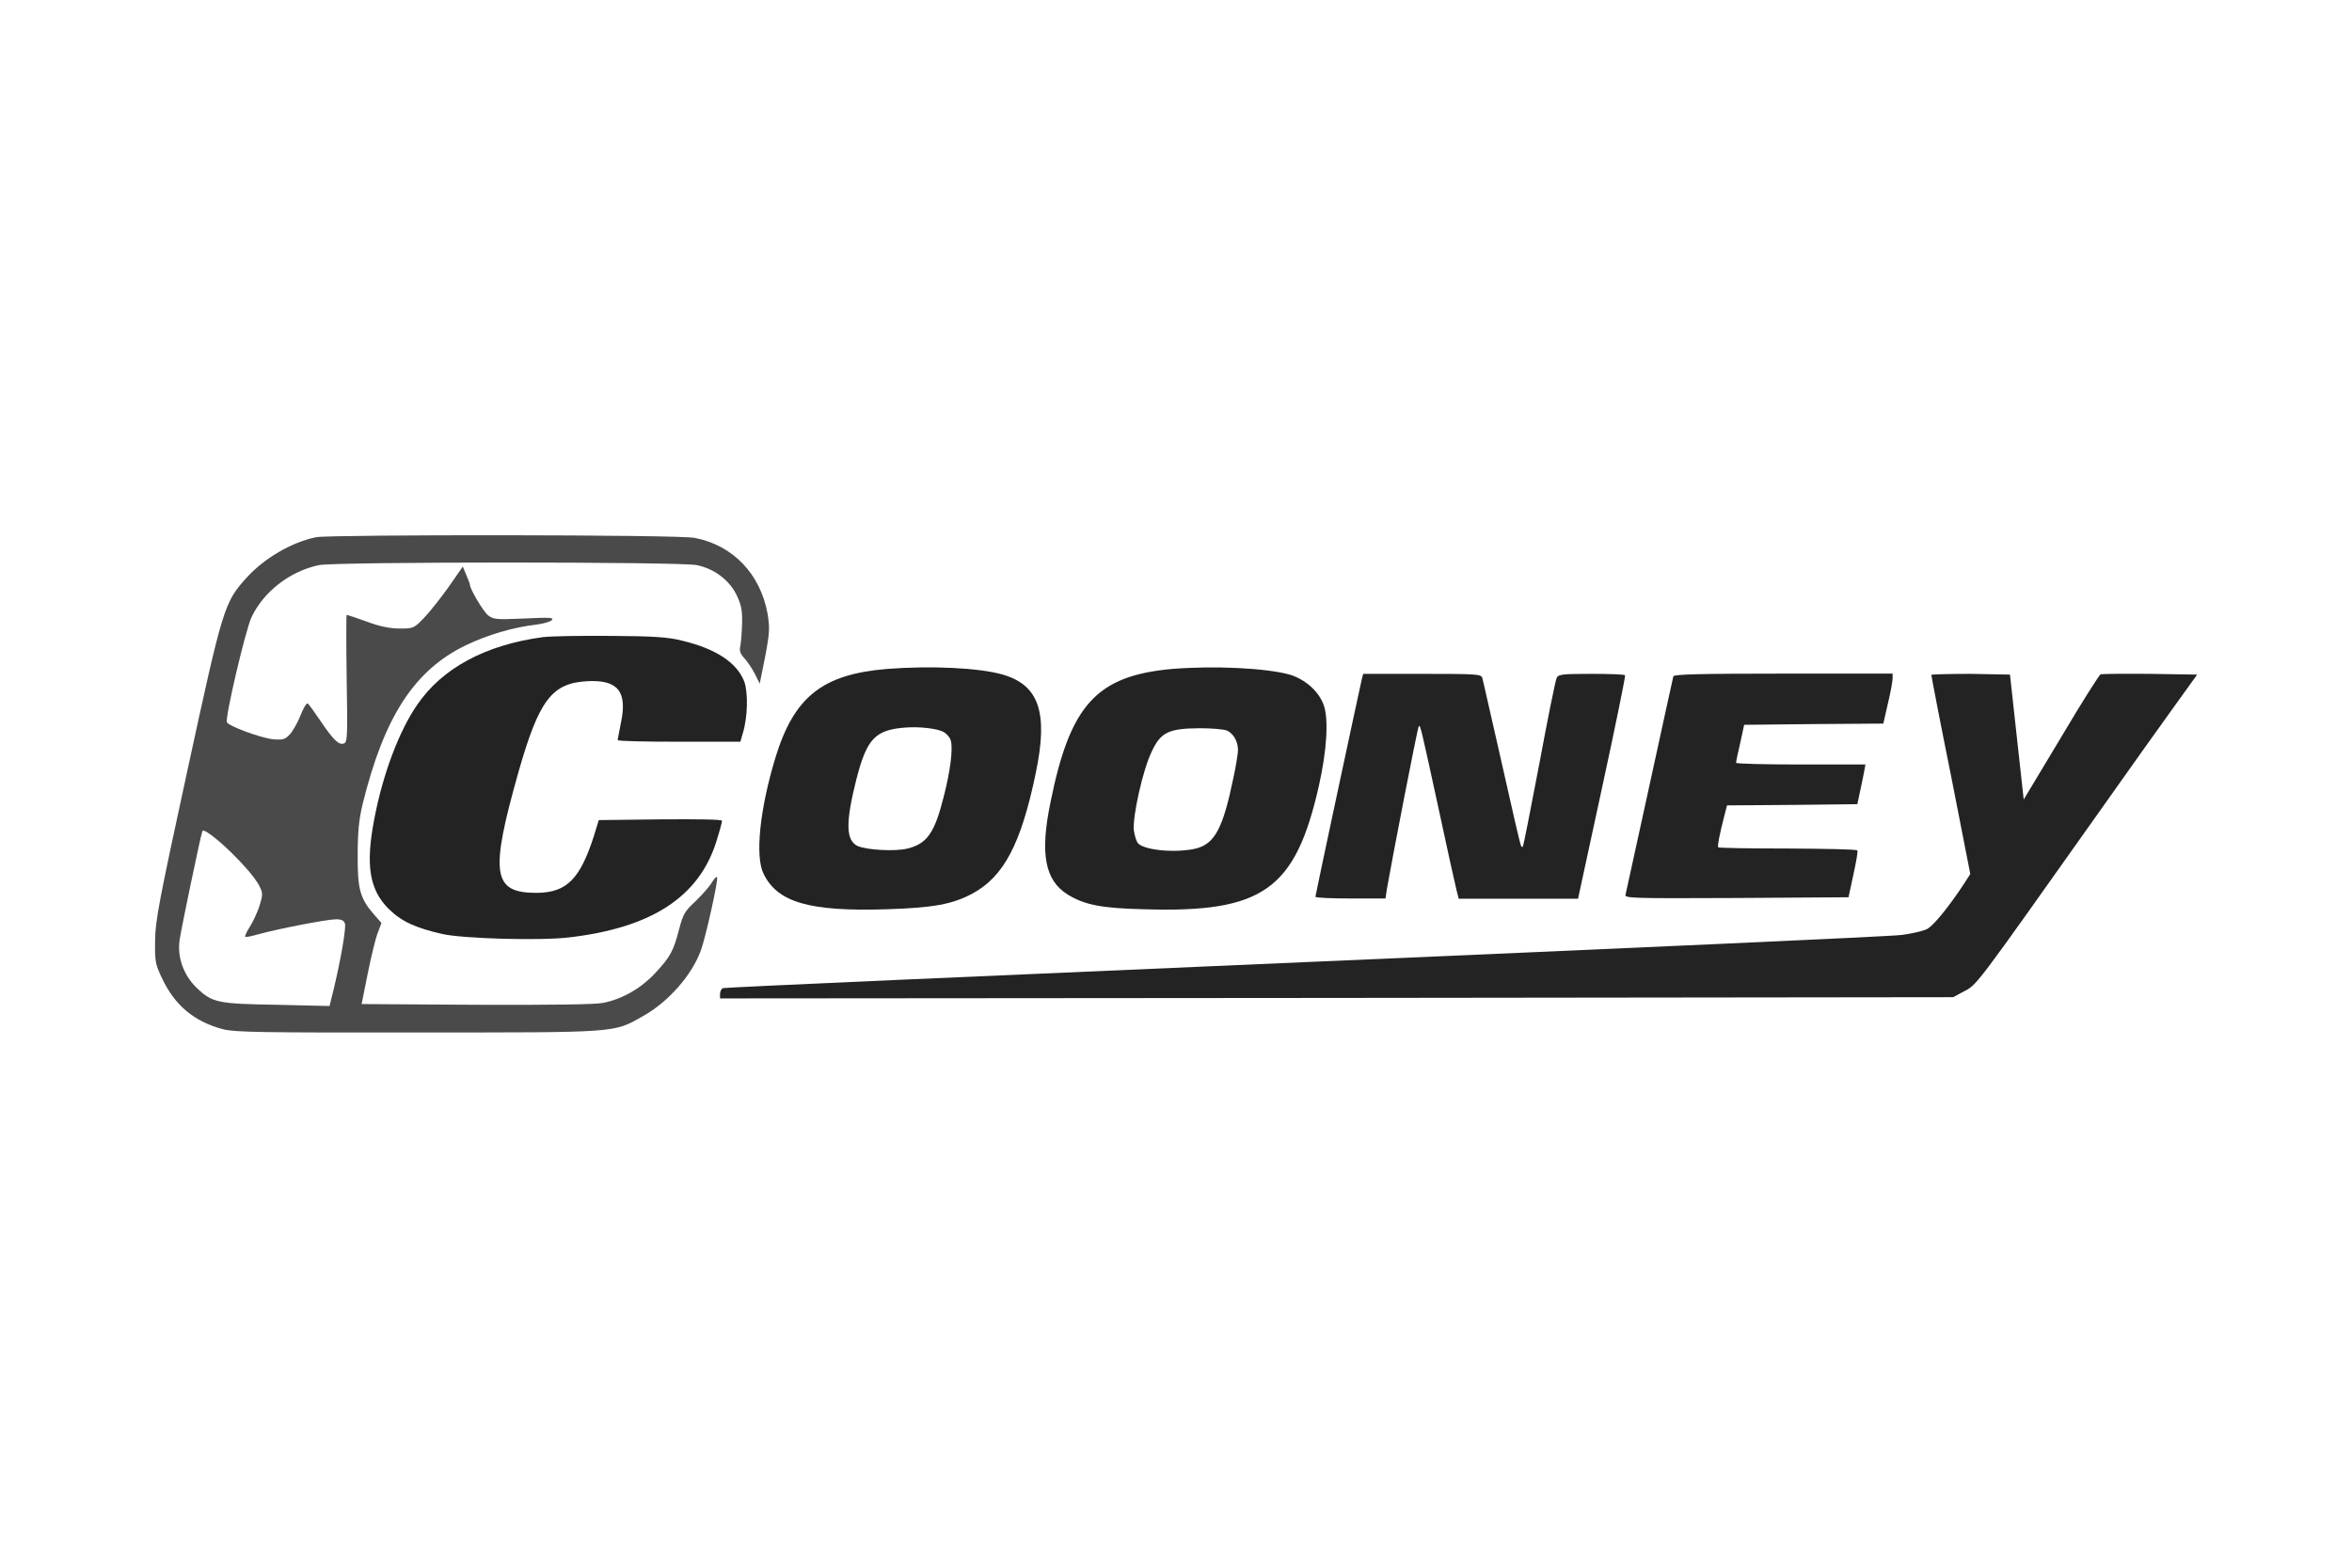
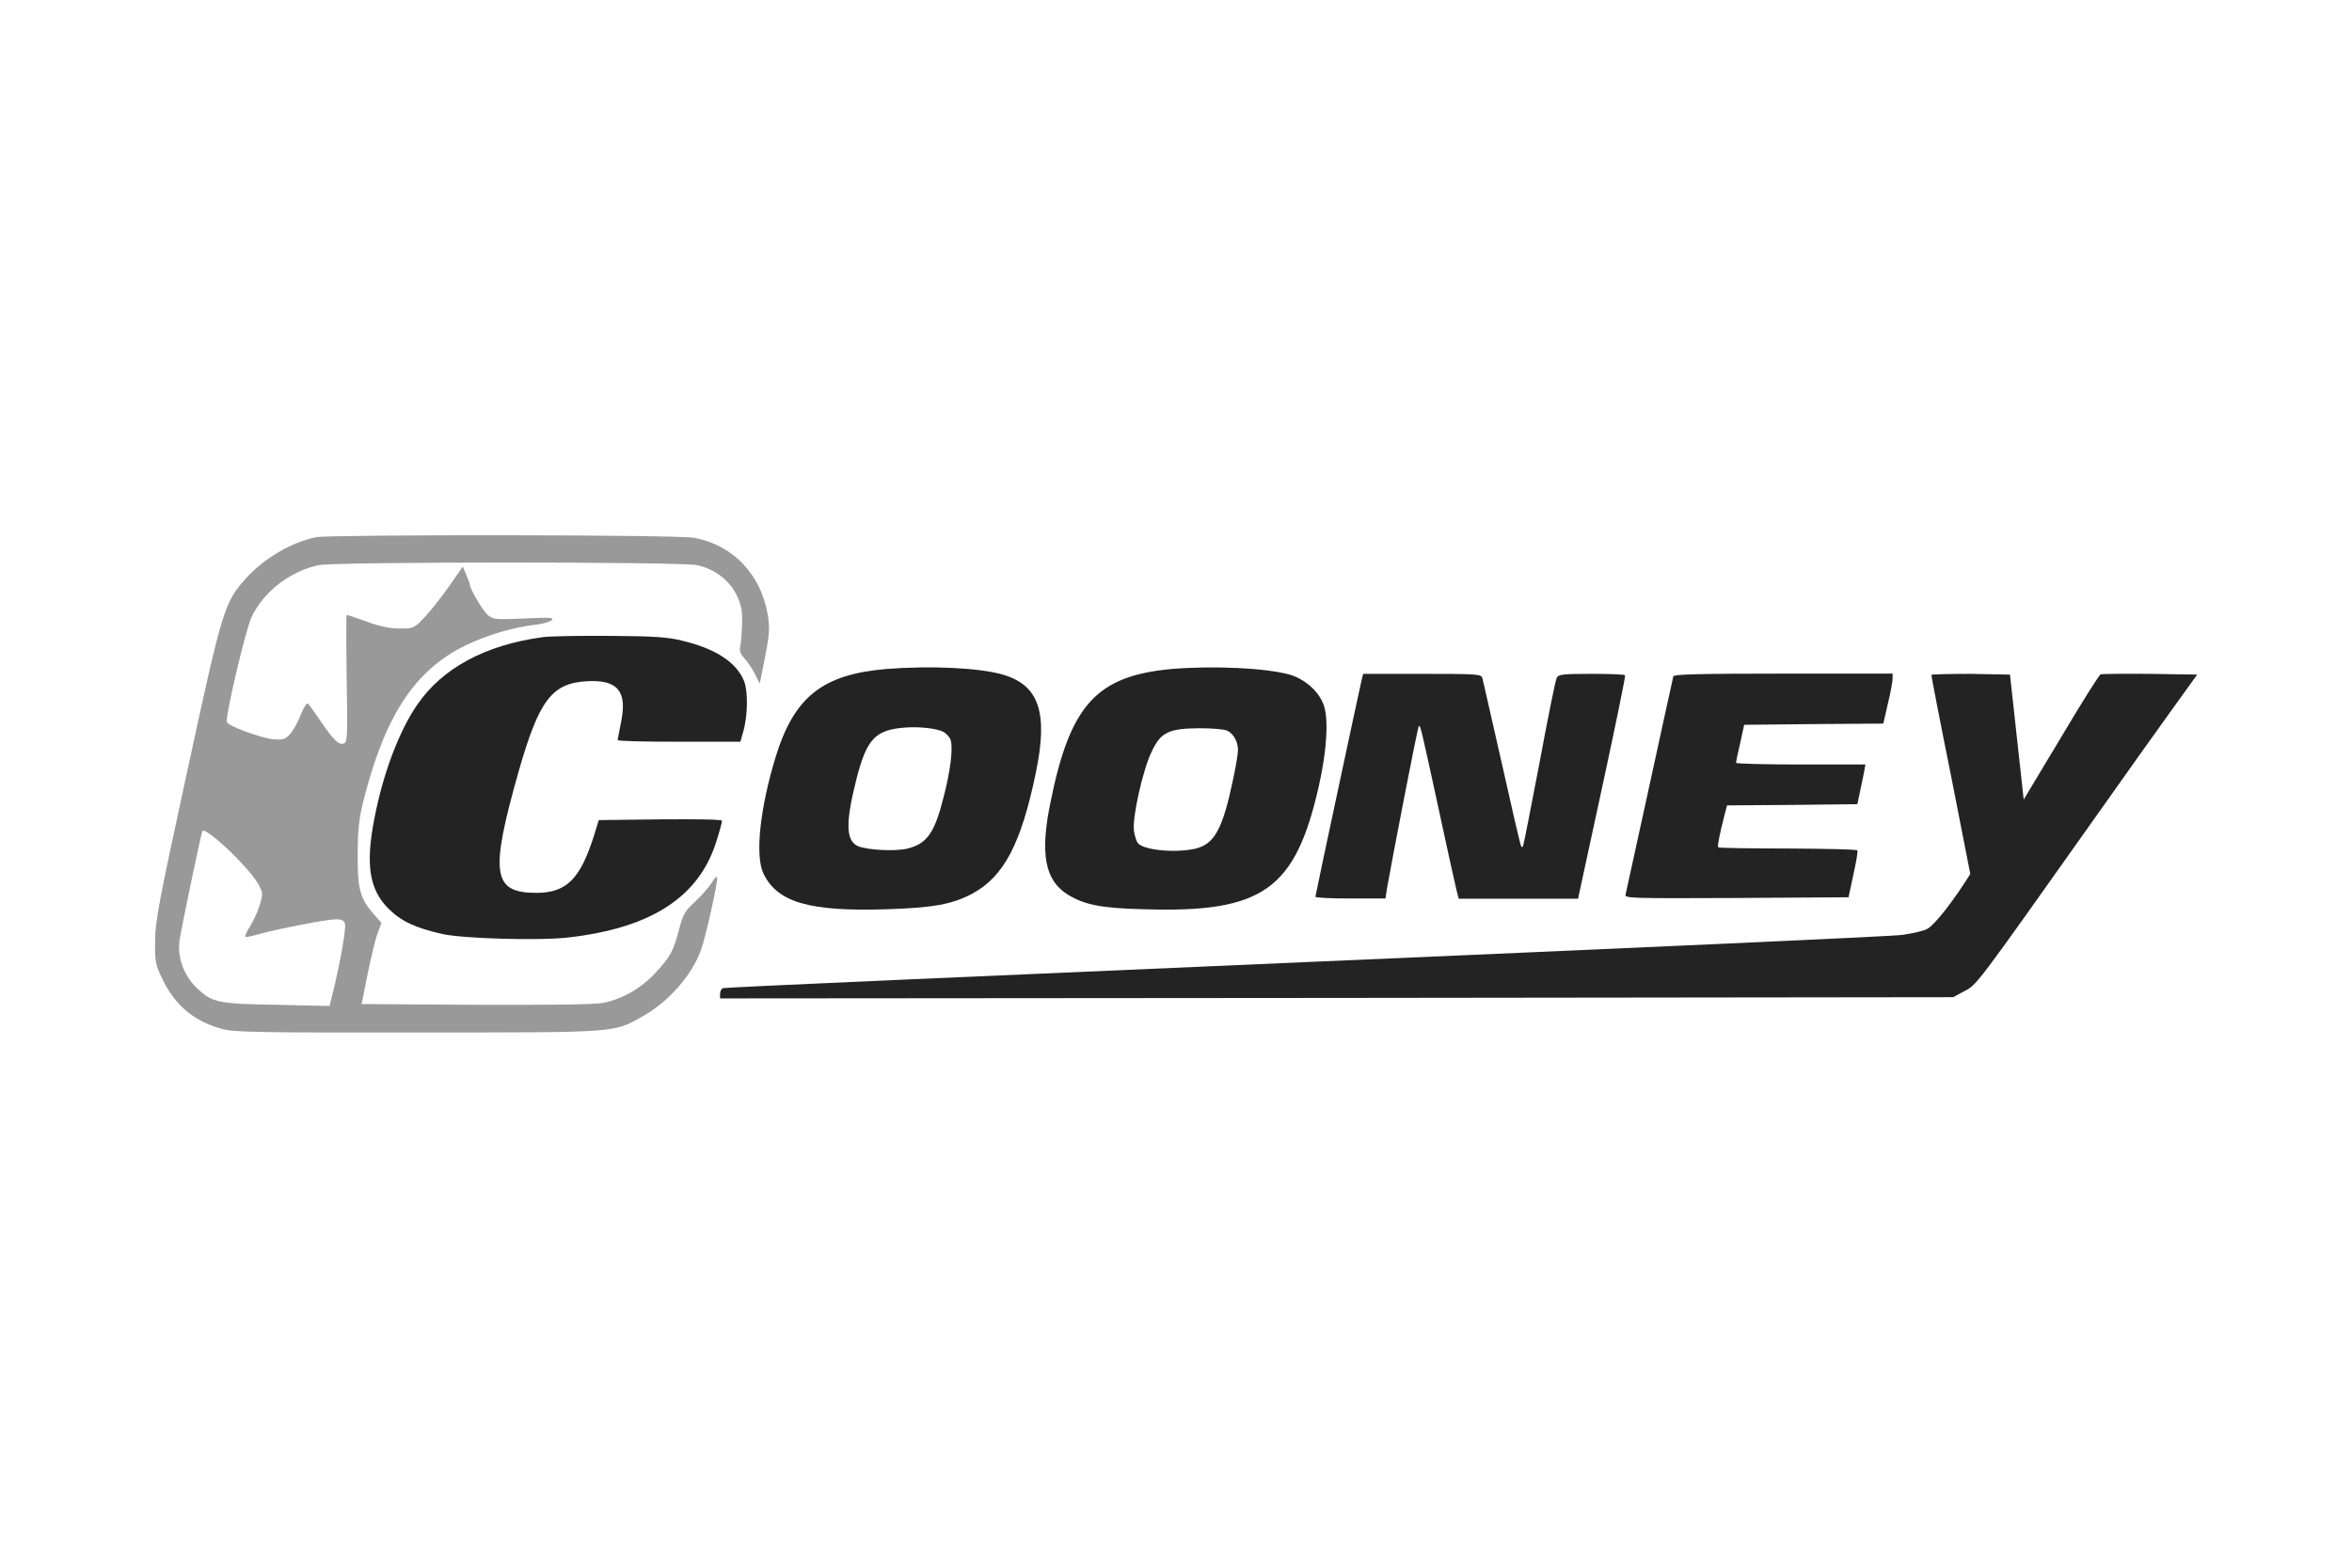
<svg xmlns="http://www.w3.org/2000/svg" version="1.1" id="Layer_1" x="0px" y="0px" viewBox="120 -80 960 640" style="enable-background:new 120 -80 960 640;" xml:space="preserve">
  <style type="text/css">
- 	.st0{fill:#4A4A4A;}
+ 	.st0{fill:#999999;}
	.st1{fill:#232323;}
</style>
-   <g>
-     <path class="st0" d="M249.1,139.3c-10,2-21.3,8.6-28.6,16.7c-9,10-9.6,12.1-24,78.5c-11.6,53.5-13.1,61.2-13.2,69.5   c-0.1,8.6,0.1,9.7,2.9,15.5c5.2,11,13.1,17.6,24.9,20.7c4.7,1.2,15.9,1.4,79.3,1.3c82.4,0,79.9,0.2,91.9-6.6   c10.5-5.8,20.2-16.9,23.8-27c1.9-5.1,7.1-28.5,6.6-29.7c-0.2-0.6-1.2,0.5-2.3,2.3c-1.1,1.8-4.2,5.2-6.8,7.7   c-4.2,3.9-4.8,5.1-6.4,11.1c-2.3,8.9-3.5,11.2-9.8,18c-5.7,6.1-13.2,10.5-21.1,12.1c-3.2,0.7-20.9,0.9-51.8,0.8l-46.9-0.3l2.5-12.5   c1.4-6.9,3.2-14.4,4.1-16.6l1.5-4l-2.9-3.3c-5.8-6.6-6.9-10.4-6.8-24.3c0-9.6,0.5-14.5,2-20.9c8.8-35.8,21.2-54.8,42.2-64.9   c8.9-4.3,19.7-7.4,28.7-8.4c3-0.4,5.8-1.2,6.4-1.9c0.8-1-1-1.1-11.4-0.6c-11.6,0.5-12.5,0.4-14.8-1.4c-2-1.7-7.3-10.7-7.3-12.4   c0-0.3-0.6-2-1.5-4l-1.4-3.4l-5.7,8.2c-3.2,4.5-7.7,10.2-10,12.6c-4.2,4.4-4.5,4.5-9.9,4.5c-4,0-8.2-0.8-13.5-2.8   c-4.4-1.6-8.1-2.8-8.3-2.8c-0.2,0-0.2,11.7,0,26c0.4,23.5,0.3,26-1.1,26.5c-2,0.8-4.2-1.2-9.6-9.2c-2.5-3.7-4.8-6.9-5.2-7.1   c-0.5-0.3-1.8,1.9-3,5c-1.2,3-3.2,6.5-4.4,7.7c-1.9,2-2.7,2.2-6.8,1.9c-5.1-0.6-18.3-5.4-18.8-7c-0.7-2.2,7.5-37.1,10-42.7   c4.9-10.5,15.7-18.9,27.6-21.4c6.8-1.4,147.5-1.4,154.2,0c7.1,1.5,13,5.9,16.1,11.9c2,4.2,2.5,6.2,2.4,11.6   c-0.1,3.6-0.4,7.8-0.7,9.4c-0.5,2.1-0.1,3.2,1.6,5.1c1.2,1.3,3.2,4.2,4.3,6.4l2,4l2.2-11c1.9-9.9,1.9-11.9,1-17.5   c-2.9-16.2-14.1-28-29.7-31C397.7,138.2,254.7,138.2,249.1,139.3z M220,273.9c2.6,2.8,5.3,6.4,6,8.1c1.3,2.6,1.3,3.3-0.1,7.9   c-0.9,2.7-2.7,6.5-3.9,8.4c-1.3,2-2.1,3.8-1.9,4.1c0.2,0.3,2.6-0.2,5.4-1c7.5-2.1,27.9-6.1,31.6-6.1c2.4,0,3.3,0.5,3.7,1.8   c0.5,1.9-1.7,14.6-4.5,26.3l-1.8,7.3l-21.3-0.5c-24.5-0.4-26.6-0.8-33.1-7.1c-5.2-5.1-7.8-12.4-6.8-19.3c0.7-4.9,8.6-42.7,9.3-44.5   C203.2,257.7,212.9,265.9,220,273.9z" />
-     <path class="st1" d="M341.6,180.1c-23.6,3.2-41.1,12.7-51.3,27.6c-7.4,10.7-14,28.2-17.5,46.5c-3.7,19-2,29.1,5.9,36.9   c5.2,5.1,10.9,7.7,21.8,10.2c8.5,1.9,39.8,2.8,51.7,1.4c33.7-3.9,53.1-16.5,60.2-39.2c1.3-4.1,2.3-7.8,2.3-8.4   c0-0.6-9.5-0.7-25.1-0.6l-25.2,0.3l-2,6.5c-5.6,17.5-11.1,23.1-23.2,23.2c-18.2,0.1-19.4-7.6-7.5-49.6c8.3-29,13.5-36,27.9-36.8   c12.5-0.7,16.5,4.1,13.9,16.7c-0.7,3.7-1.4,7-1.4,7.3c0,0.5,11.2,0.7,25.1,0.7h25l1-3.5c2-6.5,2.2-16.5,0.6-21   c-3-7.8-11.6-13.5-25.6-16.8c-5.5-1.4-11.6-1.8-28.8-1.9C357.3,179.5,344.8,179.7,341.6,180.1z" />
-     <path class="st1" d="M481.9,193.1c-26.3,2.2-37.8,11.4-45.4,36.2c-6.4,21.1-8.4,40.4-4.8,47.5c5.7,11.6,18.7,15.4,50.2,14.4   c18.9-0.6,26.8-2,35-6.4c12.8-6.9,19.9-20.3,25.9-49.4c5.1-24.5,1.3-35.7-13.5-40C519.6,192.6,499.9,191.7,481.9,193.1z    M504.9,218.7c1.4,0.7,2.9,2.4,3.2,3.7c0.9,3.5-0.2,12.3-2.9,22.8c-3.7,14.8-6.8,19.2-14.7,21.2c-5.2,1.3-16.7,0.6-20.4-1   c-4.9-2.3-5-9.6-0.6-27.1c4.3-16.8,7.7-20.4,20.3-21.3C495.3,216.6,502.3,217.4,504.9,218.7z" />
-     <path class="st1" d="M598.3,193.1c-30.7,2.8-41.5,14.6-49.5,54.3c-4.4,21.2-2.3,32,7,37.8c6.9,4.2,13.7,5.6,31.2,6   c48.4,1.5,61.7-7.9,71.3-50.3c3.3-14.6,4.1-27.7,1.9-33.3c-2.1-5.6-7.6-10.3-13.8-12.2C636.6,192.7,615.6,191.7,598.3,193.1z    M620.9,218.3c2.6,1.2,4.4,4.5,4.4,7.9c0,1.3-0.8,6.5-1.9,11.5c-4.2,20.3-7.5,26.7-15.2,28.7c-8,1.9-20.6,0.8-23.6-2   c-0.7-0.7-1.5-3.2-1.8-5.4c-0.6-5.6,3.7-24.9,7.3-32.2c3.7-7.9,6.9-9.4,19.5-9.5C614.6,217.3,619.7,217.7,620.9,218.3z" />
-     <path class="st1" d="M675.9,197c-1.2,5.2-19,88.4-19,89.1c0,0.4,6.4,0.7,14.3,0.7h14.3l0.6-4c1.8-10.4,12.5-66,13-66.3   c0.6-0.7,0.8,0.1,7.9,32.8c3.6,16.8,7,32.2,7.5,34.1l0.9,3.5h24.4h24.3l9.8-45.3c5.4-24.9,9.6-45.5,9.4-45.9   c-0.2-0.4-6.4-0.6-13.7-0.6c-11.8,0-13.5,0.2-14.2,1.6c-0.5,0.9-3.7,16.7-7.1,35.1c-3.5,18.4-6.5,33.6-6.7,33.8   c-0.2,0.2-0.5,0.2-0.7-0.1c-0.3-0.2-3.8-15.4-7.9-33.8c-4.2-18.3-7.7-34.1-8-35c-0.5-1.5-2.4-1.6-24.5-1.6h-24.1L675.9,197z" />
-     <path class="st1" d="M803,196.1c-0.2,0.6-4.5,20.6-9.7,44.3c-5.2,23.8-9.6,43.9-9.8,44.8c-0.5,1.5,1.9,1.6,45.3,1.4l45.7-0.3l2-9.3   c1.1-5,1.9-9.5,1.6-9.8c-0.2-0.5-13-0.7-28.4-0.8c-15.4,0-28.2-0.2-28.4-0.5c-0.4-0.4,0.6-5.5,2.7-13.6l0.9-3.5l26.6-0.2l26.6-0.3   l1-4.7c0.6-2.7,1.3-6.3,1.7-8.2l0.6-3.3h-26.5c-14.6,0-26.4-0.3-26.3-0.7c0-0.4,0.7-4,1.7-8.1l1.6-7.4l28.4-0.3l28.4-0.2l1.9-8.3   c1.1-4.5,1.9-9.1,1.9-10.2V195H848C813.1,195,803.3,195.3,803,196.1z" />
-     <path class="st1" d="M908.3,195.5c0,0.4,3.5,18.8,8,41l7.9,40.3l-2.5,3.9c-6.3,9.6-12.6,17.3-15.2,18.6c-1.6,0.8-6.3,1.9-10.5,2.4   c-4.2,0.6-113.8,5.5-243.7,11.1c-129.9,5.6-236.7,10.3-237.2,10.6c-0.6,0.2-1.2,1.3-1.2,2.3v1.9l251.7-0.2l251.6-0.3l3.7-2   c6.4-3.4,3.2,0.7,57.5-75.9c10.1-14.3,22.9-32.3,28.4-39.9l10-13.9l-19.2-0.3c-10.6-0.1-19.7,0-20.2,0.2   c-0.6,0.2-7.9,11.8-16.2,25.8l-15.2,25.3l-2.8-25.5l-2.8-25.5l-16-0.3C915.5,195.1,908.3,195.3,908.3,195.5z" />
-   </g>
+   <path class="st0" d="M249.1,139.3c-10,2-21.3,8.6-28.6,16.7c-9,10-9.6,12.1-24,78.5c-11.6,53.5-13.1,61.2-13.2,69.5  c-0.1,8.6,0.1,9.7,2.9,15.5c5.2,11,13.1,17.6,24.9,20.7c4.7,1.2,15.9,1.4,79.3,1.3c82.4,0,79.9,0.2,91.9-6.6  c10.5-5.8,20.2-16.9,23.8-27c1.9-5.1,7.1-28.5,6.6-29.7c-0.2-0.6-1.2,0.5-2.3,2.3c-1.1,1.8-4.2,5.2-6.8,7.7  c-4.2,3.9-4.8,5.1-6.4,11.1c-2.3,8.9-3.5,11.2-9.8,18c-5.7,6.1-13.2,10.5-21.1,12.1c-3.2,0.7-20.9,0.9-51.8,0.8l-46.9-0.3l2.5-12.5  c1.4-6.9,3.2-14.4,4.1-16.6l1.5-4l-2.9-3.3c-5.8-6.6-6.9-10.4-6.8-24.3c0-9.6,0.5-14.5,2-20.9c8.8-35.8,21.2-54.8,42.2-64.9  c8.9-4.3,19.7-7.4,28.7-8.4c3-0.4,5.8-1.2,6.4-1.9c0.8-1-1-1.1-11.4-0.6c-11.6,0.5-12.5,0.4-14.8-1.4c-2-1.7-7.3-10.7-7.3-12.4  c0-0.3-0.6-2-1.5-4l-1.4-3.4l-5.7,8.2c-3.2,4.5-7.7,10.2-10,12.6c-4.2,4.4-4.5,4.5-9.9,4.5c-4,0-8.2-0.8-13.5-2.8  c-4.4-1.6-8.1-2.8-8.3-2.8c-0.2,0-0.2,11.7,0,26c0.4,23.5,0.3,26-1.1,26.5c-2,0.8-4.2-1.2-9.6-9.2c-2.5-3.7-4.8-6.9-5.2-7.1  c-0.5-0.3-1.8,1.9-3,5c-1.2,3-3.2,6.5-4.4,7.7c-1.9,2-2.7,2.2-6.8,1.9c-5.1-0.6-18.3-5.4-18.8-7c-0.7-2.2,7.5-37.1,10-42.7  c4.9-10.5,15.7-18.9,27.6-21.4c6.8-1.4,147.5-1.4,154.2,0c7.1,1.5,13,5.9,16.1,11.9c2,4.2,2.5,6.2,2.4,11.6  c-0.1,3.6-0.4,7.8-0.7,9.4c-0.5,2.1-0.1,3.2,1.6,5.1c1.2,1.3,3.2,4.2,4.3,6.4l2,4l2.2-11c1.9-9.9,1.9-11.9,1-17.5  c-2.9-16.2-14.1-28-29.7-31C397.7,138.2,254.7,138.2,249.1,139.3z M220,273.9c2.6,2.8,5.3,6.4,6,8.1c1.3,2.6,1.3,3.3-0.1,7.9  c-0.9,2.7-2.7,6.5-3.9,8.4c-1.3,2-2.1,3.8-1.9,4.1c0.2,0.3,2.6-0.2,5.4-1c7.5-2.1,27.9-6.1,31.6-6.1c2.4,0,3.3,0.5,3.7,1.8  c0.5,1.9-1.7,14.6-4.5,26.3l-1.8,7.3l-21.3-0.5c-24.5-0.4-26.6-0.8-33.1-7.1c-5.2-5.1-7.8-12.4-6.8-19.3c0.7-4.9,8.6-42.7,9.3-44.5  C203.2,257.7,212.9,265.9,220,273.9z" />
+   <path class="st1" d="M341.6,180.1c-23.6,3.2-41.1,12.7-51.3,27.6c-7.4,10.7-14,28.2-17.5,46.5c-3.7,19-2,29.1,5.9,36.9  c5.2,5.1,10.9,7.7,21.8,10.2c8.5,1.9,39.8,2.8,51.7,1.4c33.7-3.9,53.1-16.5,60.2-39.2c1.3-4.1,2.3-7.8,2.3-8.4  c0-0.6-9.5-0.7-25.1-0.6l-25.2,0.3l-2,6.5c-5.6,17.5-11.1,23.1-23.2,23.2c-18.2,0.1-19.4-7.6-7.5-49.6c8.3-29,13.5-36,27.9-36.8  c12.5-0.7,16.5,4.1,13.9,16.7c-0.7,3.7-1.4,7-1.4,7.3c0,0.5,11.2,0.7,25.1,0.7h25l1-3.5c2-6.5,2.2-16.5,0.6-21  c-3-7.8-11.6-13.5-25.6-16.8c-5.5-1.4-11.6-1.8-28.8-1.9C357.3,179.5,344.8,179.7,341.6,180.1z" />
+   <path class="st1" d="M481.9,193.1c-26.3,2.2-37.8,11.4-45.4,36.2c-6.4,21.1-8.4,40.4-4.8,47.5c5.7,11.6,18.7,15.4,50.2,14.4  c18.9-0.6,26.8-2,35-6.4c12.8-6.9,19.9-20.3,25.9-49.4c5.1-24.5,1.3-35.7-13.5-40C519.6,192.6,499.9,191.7,481.9,193.1z   M504.9,218.7c1.4,0.7,2.9,2.4,3.2,3.7c0.9,3.5-0.2,12.3-2.9,22.8c-3.7,14.8-6.8,19.2-14.7,21.2c-5.2,1.3-16.7,0.6-20.4-1  c-4.9-2.3-5-9.6-0.6-27.1c4.3-16.8,7.7-20.4,20.3-21.3C495.3,216.6,502.3,217.4,504.9,218.7z" />
+   <path class="st1" d="M598.3,193.1c-30.7,2.8-41.5,14.6-49.5,54.3c-4.4,21.2-2.3,32,7,37.8c6.9,4.2,13.7,5.6,31.2,6  c48.4,1.5,61.7-7.9,71.3-50.3c3.3-14.6,4.1-27.7,1.9-33.3c-2.1-5.6-7.6-10.3-13.8-12.2C636.6,192.7,615.6,191.7,598.3,193.1z   M620.9,218.3c2.6,1.2,4.4,4.5,4.4,7.9c0,1.3-0.8,6.5-1.9,11.5c-4.2,20.3-7.5,26.7-15.2,28.7c-8,1.9-20.6,0.8-23.6-2  c-0.7-0.7-1.5-3.2-1.8-5.4c-0.6-5.6,3.7-24.9,7.3-32.2c3.7-7.9,6.9-9.4,19.5-9.5C614.6,217.3,619.7,217.7,620.9,218.3z" />
+   <path class="st1" d="M675.9,197c-1.2,5.2-19,88.4-19,89.1c0,0.4,6.4,0.7,14.3,0.7h14.3l0.6-4c1.8-10.4,12.5-66,13-66.3  c0.6-0.7,0.8,0.1,7.9,32.8c3.6,16.8,7,32.2,7.5,34.1l0.9,3.5h24.4h24.3l9.8-45.3c5.4-24.9,9.6-45.5,9.4-45.9  c-0.2-0.4-6.4-0.6-13.7-0.6c-11.8,0-13.5,0.2-14.2,1.6c-0.5,0.9-3.7,16.7-7.1,35.1c-3.5,18.4-6.5,33.6-6.7,33.8  c-0.2,0.2-0.5,0.2-0.7-0.1c-0.3-0.2-3.8-15.4-7.9-33.8c-4.2-18.3-7.7-34.1-8-35c-0.5-1.5-2.4-1.6-24.5-1.6h-24.1L675.9,197z" />
+   <path class="st1" d="M803,196.1c-0.2,0.6-4.5,20.6-9.7,44.3c-5.2,23.8-9.6,43.9-9.8,44.8c-0.5,1.5,1.9,1.6,45.3,1.4l45.7-0.3l2-9.3  c1.1-5,1.9-9.5,1.6-9.8c-0.2-0.5-13-0.7-28.4-0.8c-15.4,0-28.2-0.2-28.4-0.5c-0.4-0.4,0.6-5.5,2.7-13.6l0.9-3.5l26.6-0.2l26.6-0.3  l1-4.7c0.6-2.7,1.3-6.3,1.7-8.2l0.6-3.3h-26.5c-14.6,0-26.4-0.3-26.3-0.7c0-0.4,0.7-4,1.7-8.1l1.6-7.4l28.4-0.3l28.4-0.2l1.9-8.3  c1.1-4.5,1.9-9.1,1.9-10.2V195H848C813.1,195,803.3,195.3,803,196.1z" />
+   <path class="st1" d="M908.3,195.5c0,0.4,3.5,18.8,8,41l7.9,40.3l-2.5,3.9c-6.3,9.6-12.6,17.3-15.2,18.6c-1.6,0.8-6.3,1.9-10.5,2.4  c-4.2,0.6-113.8,5.5-243.7,11.1s-236.7,10.3-237.2,10.6c-0.6,0.2-1.2,1.3-1.2,2.3v1.9l251.7-0.2l251.6-0.3l3.7-2  c6.4-3.4,3.2,0.7,57.5-75.9c10.1-14.3,22.9-32.3,28.4-39.9l10-13.9l-19.2-0.3c-10.6-0.1-19.7,0-20.2,0.2  c-0.6,0.2-7.9,11.8-16.2,25.8L946,246.4l-2.8-25.5l-2.8-25.5l-16-0.3C915.5,195.1,908.3,195.3,908.3,195.5z" />
</svg>
